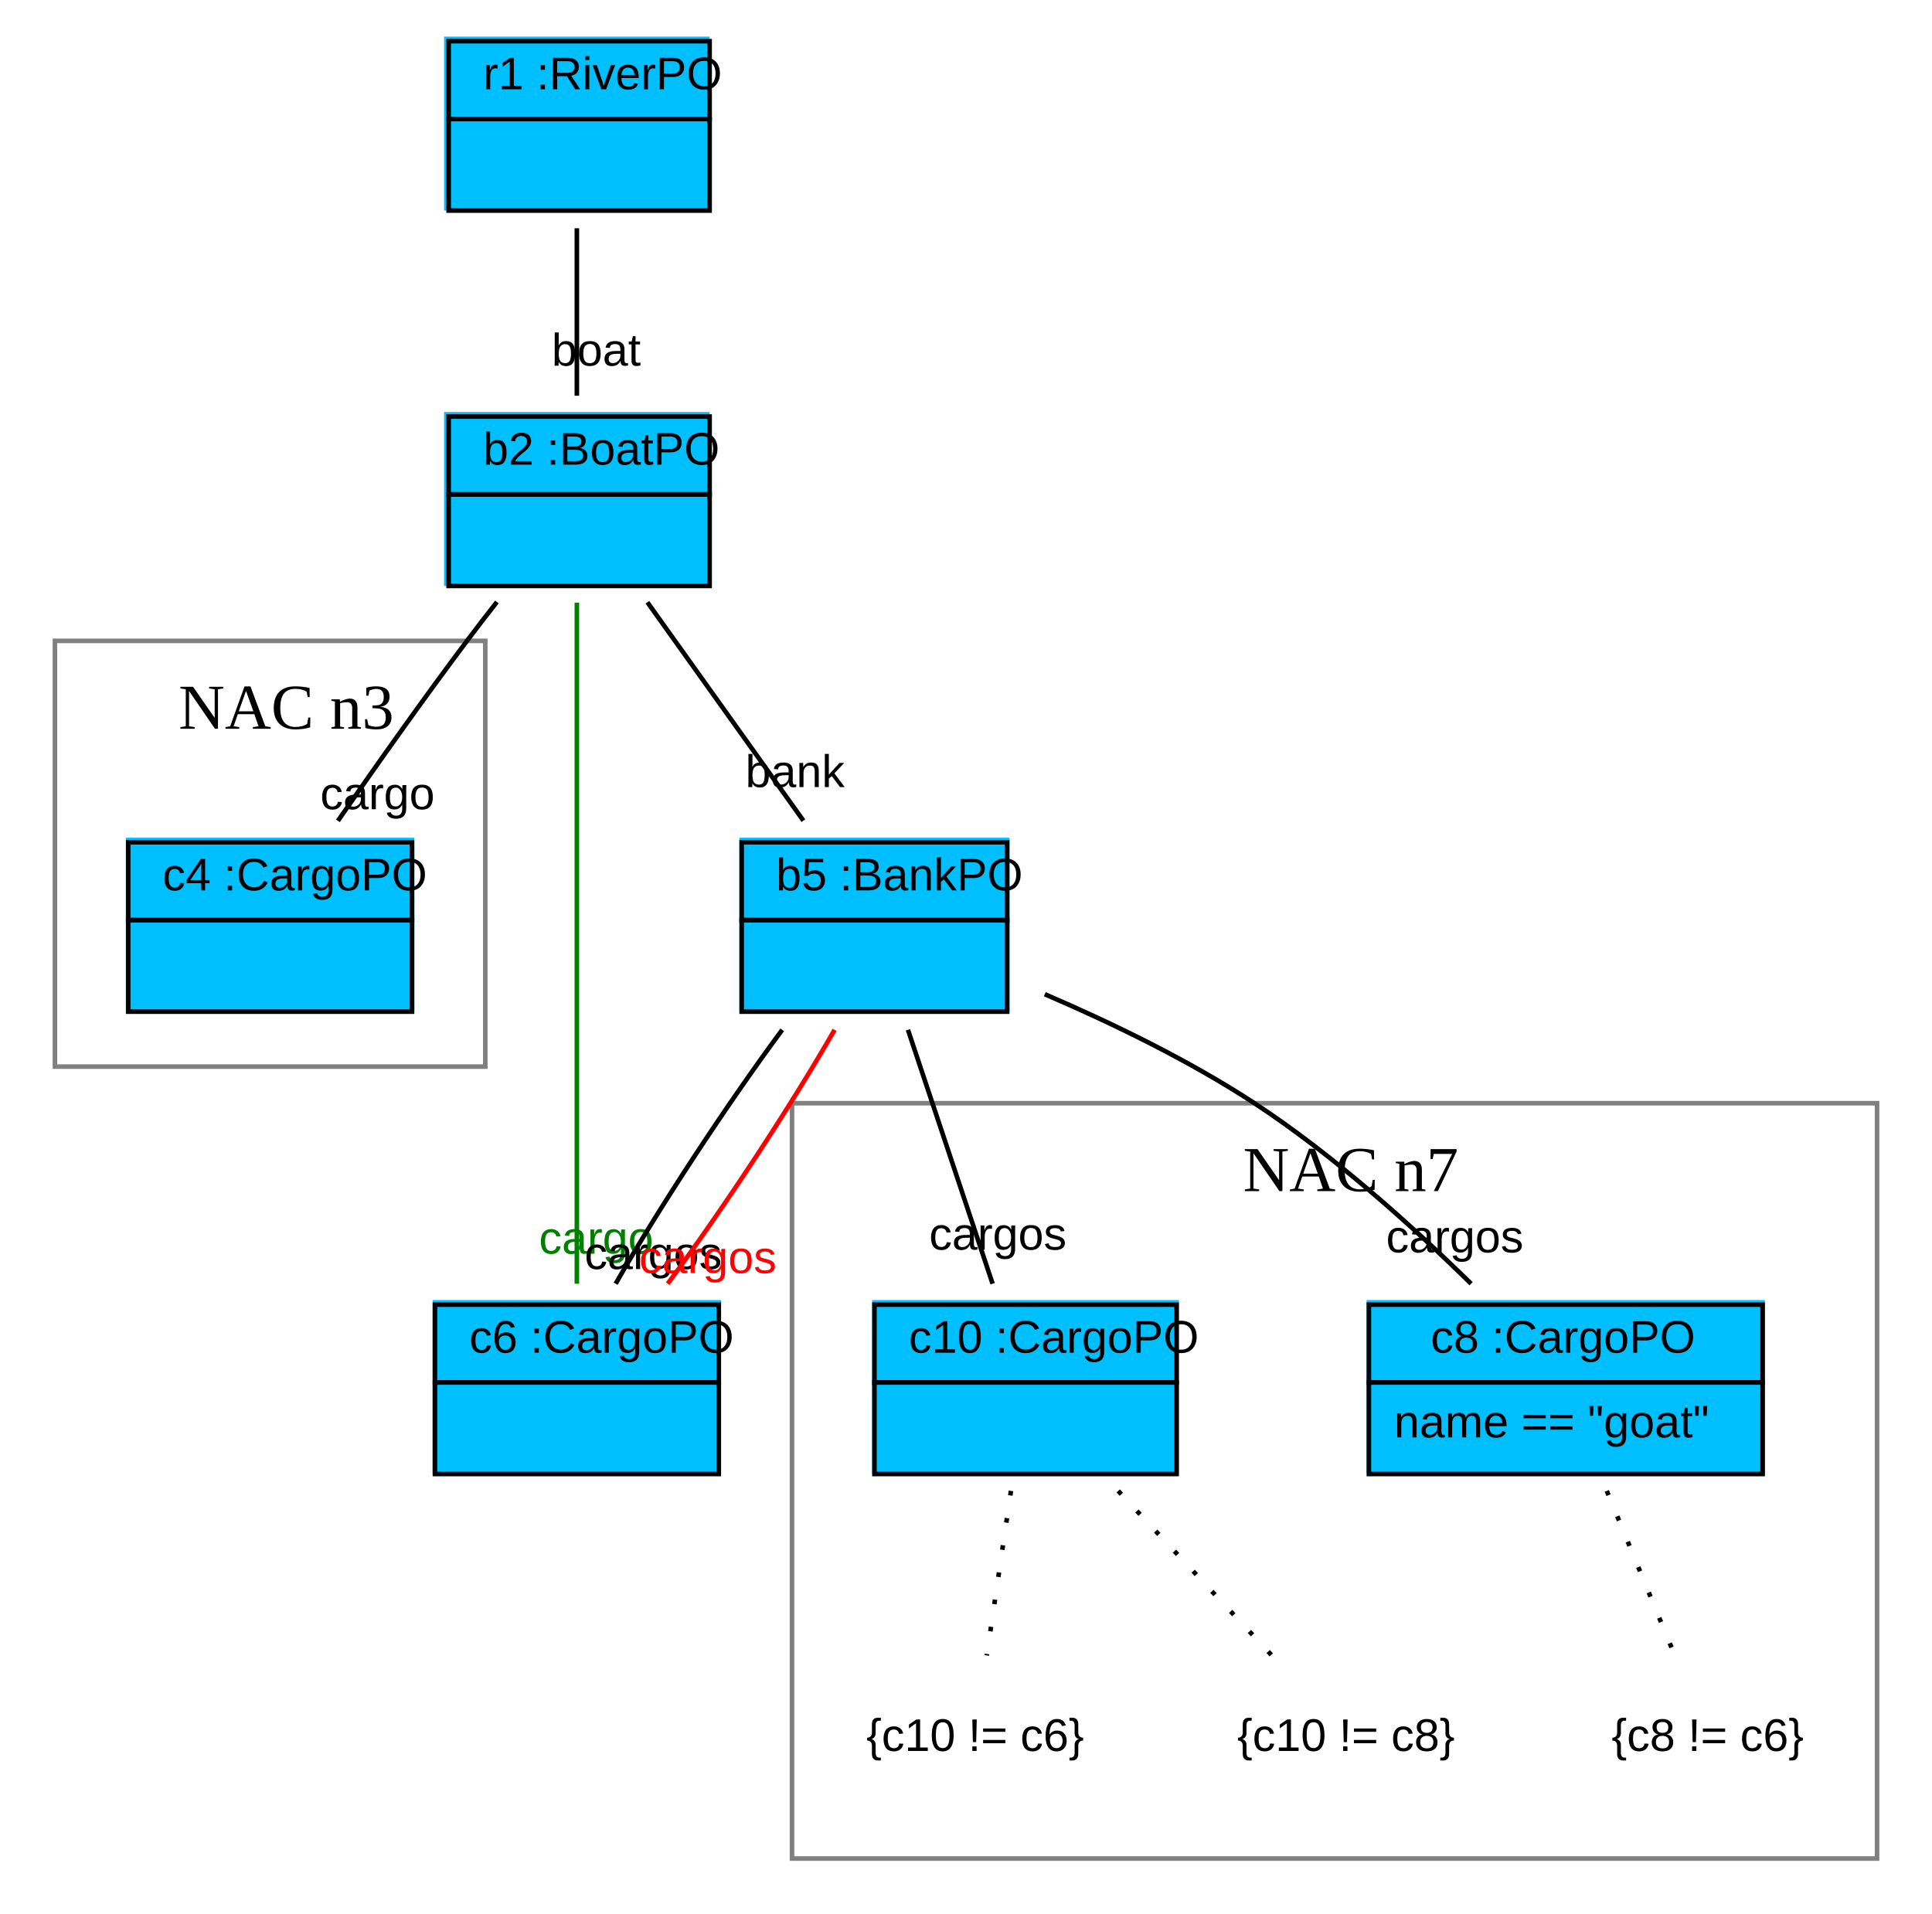
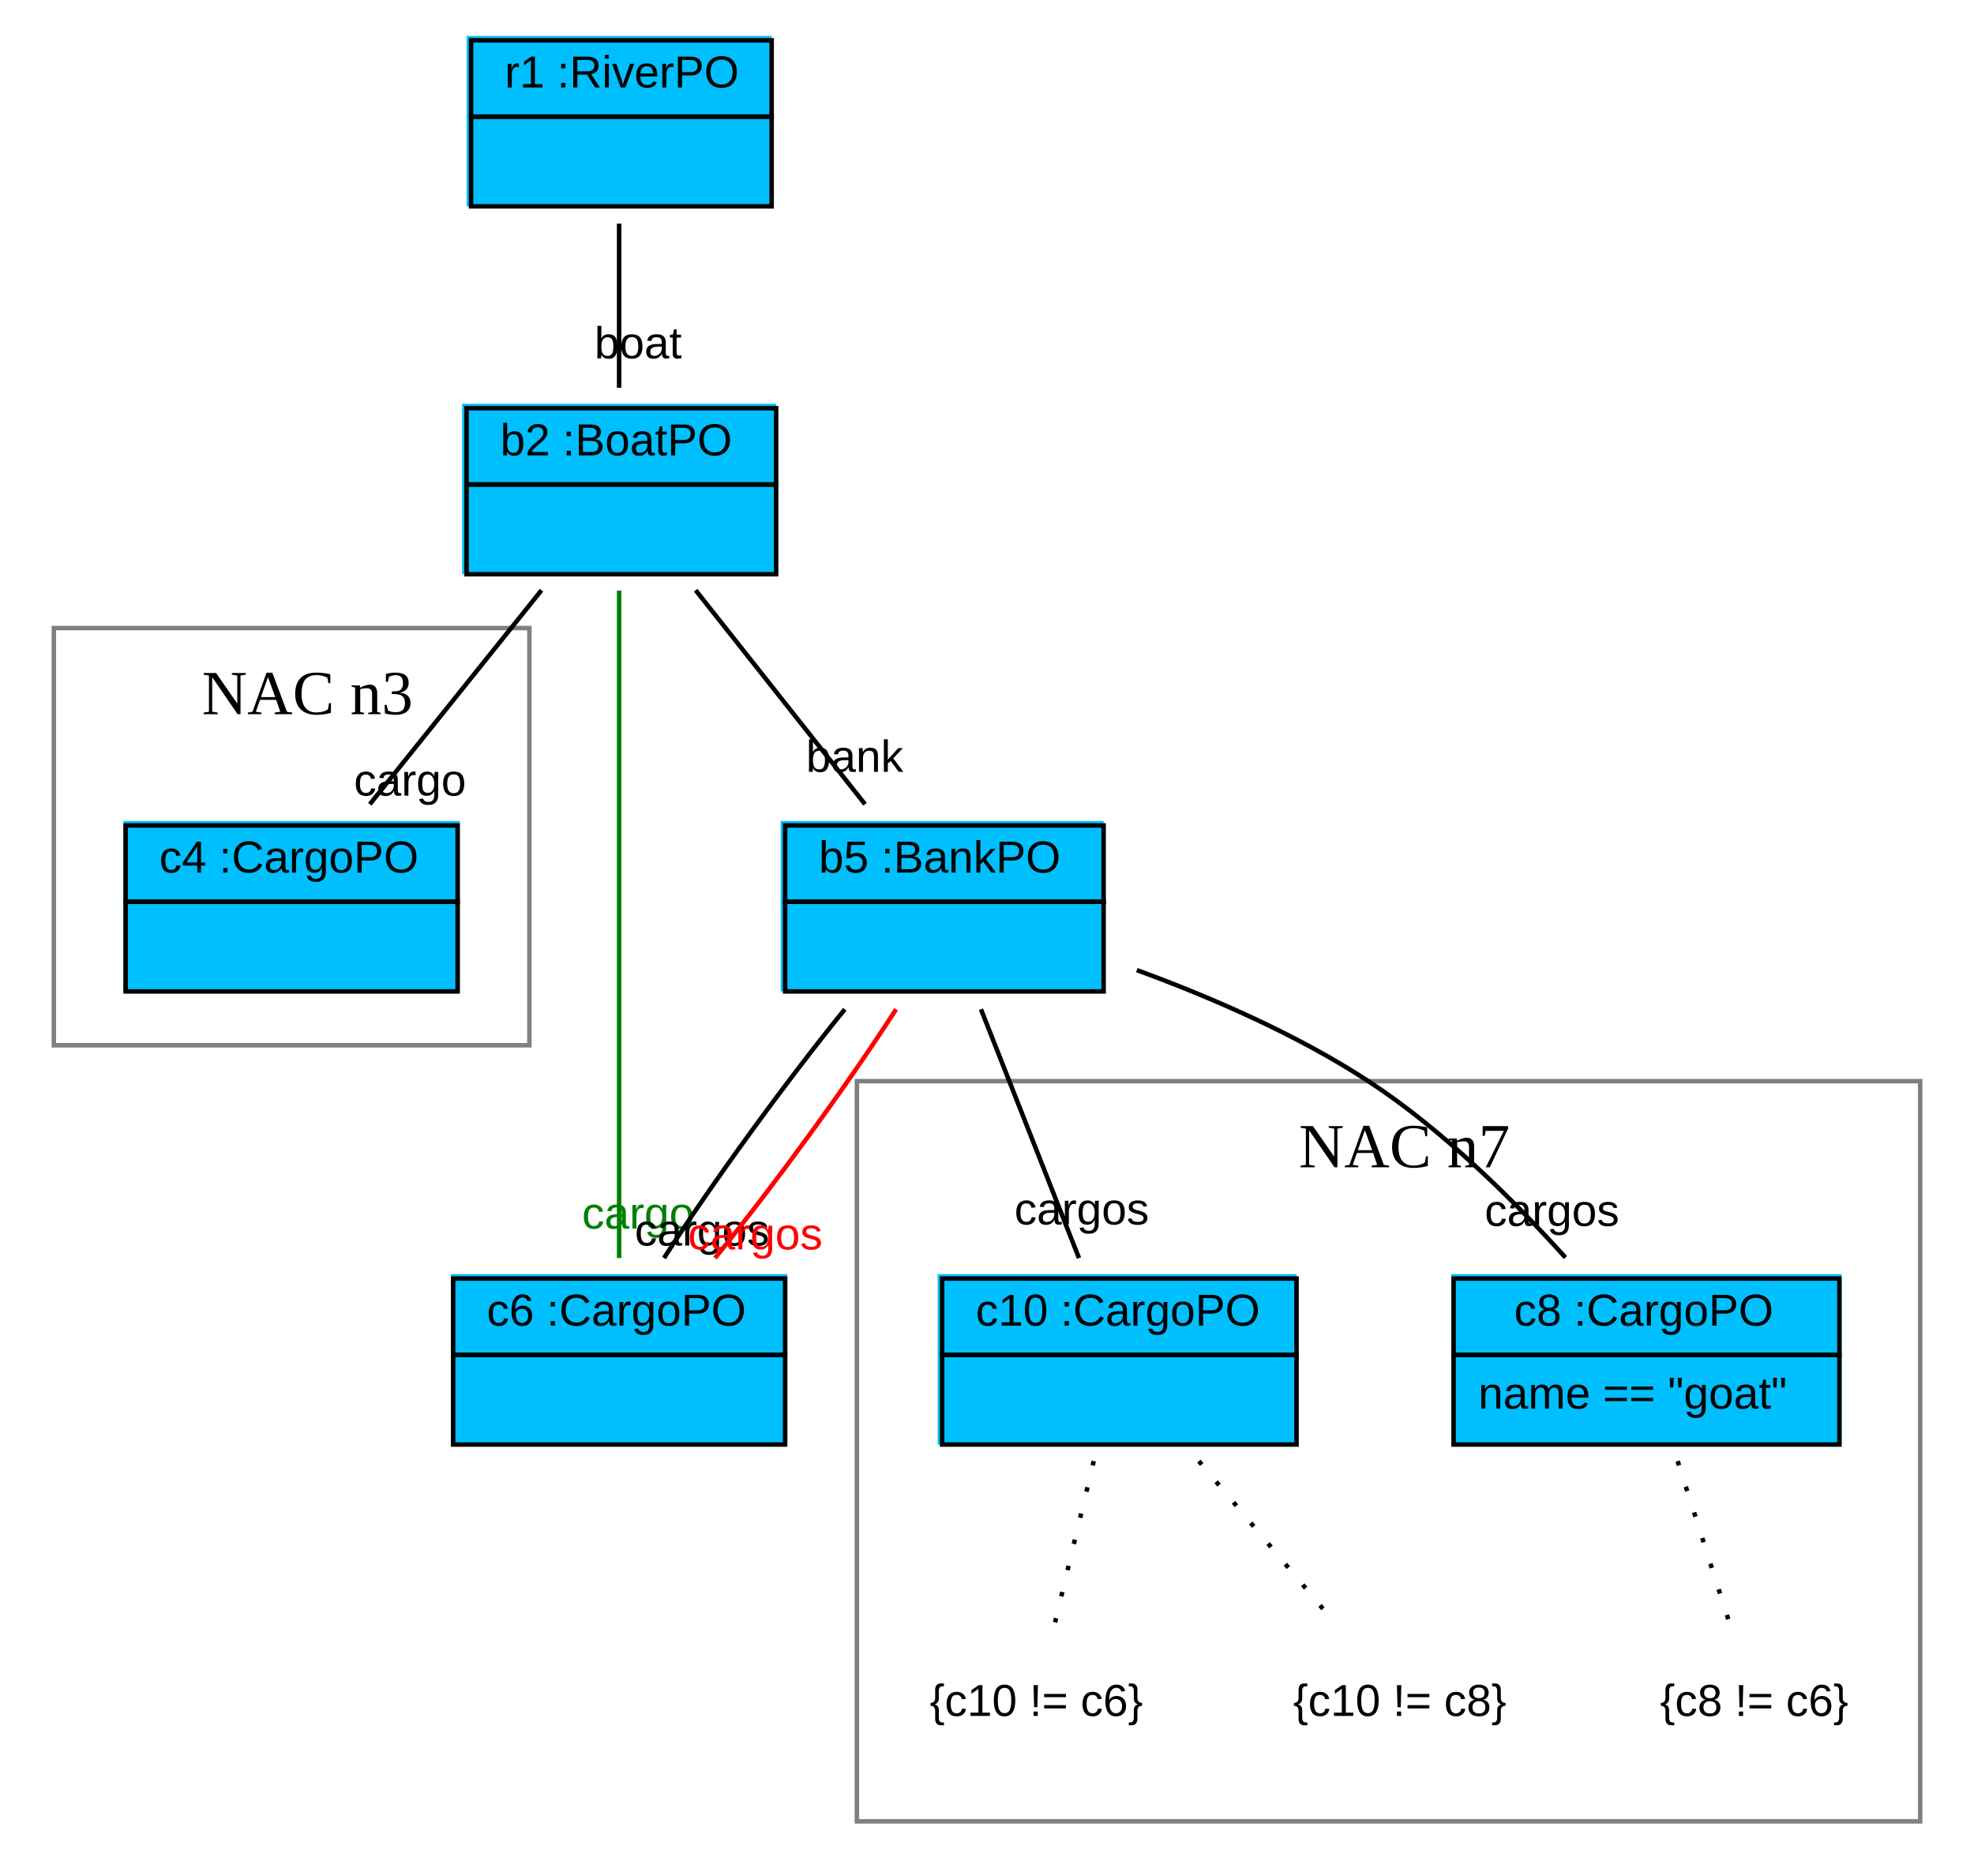
- <svg xmlns="http://www.w3.org/2000/svg" width="422pt" height="418pt" viewBox="0.00 0.00 422.00 418.00">
+ <svg xmlns="http://www.w3.org/2000/svg" width="440pt" height="418pt" viewBox="0.00 0.00 440.00 418.00">
  <g id="graph1" class="graph" transform="scale(1 1) rotate(0) translate(4 414)">
-     <polygon fill="white" stroke="white" points="-4,5 -4,-414 419,-414 419,5 -4,5" />
+     <polygon fill="white" stroke="white" points="-4,5 -4,-414 437,-414 437,5 -4,5" />
    <g id="graph2" class="cluster">
-       <polygon fill="none" stroke="grey" points="8,-181 8,-274 102,-274 102,-181 8,-181" />
-       <text text-anchor="start" x="35" y="-254.8" font-family="Times New Roman,serif" font-size="14.00">NAC n3</text>
+       <polygon fill="none" stroke="grey" points="8,-181 8,-274 114,-274 114,-181 8,-181" />
+       <text text-anchor="start" x="41" y="-254.8" font-family="Times New Roman,serif" font-size="14.00">NAC n3</text>
    </g>
    <g id="graph3" class="cluster">
-       <polygon fill="none" stroke="grey" points="169,-8 169,-173 406,-173 406,-8 169,-8" />
-       <text text-anchor="start" x="267.5" y="-153.8" font-family="Times New Roman,serif" font-size="14.00">NAC n7</text>
+       <polygon fill="none" stroke="grey" points="187,-8 187,-173 424,-173 424,-8 187,-8" />
+       <text text-anchor="start" x="285.5" y="-153.8" font-family="Times New Roman,serif" font-size="14.00">NAC n7</text>
    </g>
    <g id="node1" class="node">
-       <polygon fill="deepskyblue" stroke="deepskyblue" points="93.5,-368.5 93.5,-405.5 150.5,-405.5 150.5,-368.5 93.5,-368.5" />
-       <polygon fill="none" stroke="black" points="94,-388 94,-405 151,-405 151,-388 94,-388" />
-       <text text-anchor="start" x="97.5" y="-394.5" font-family="Arial" font-size="10.00"> </text>
-       <text text-anchor="start" x="101.5" y="-394.5" font-family="Arial" font-size="10.00"> r1 :RiverPO </text>
-       <polygon fill="none" stroke="black" points="94,-368 94,-388 151,-388 151,-368 94,-368" />
-       <text text-anchor="start" x="119" y="-376" font-family="Arial" font-size="10.00">  </text>
+       <polygon fill="deepskyblue" stroke="deepskyblue" points="100.5,-368.5 100.5,-405.5 167.5,-405.5 167.5,-368.5 100.5,-368.5" />
+       <polygon fill="none" stroke="black" points="101,-388 101,-405 168,-405 168,-388 101,-388" />
+       <text text-anchor="start" x="104.5" y="-394.5" font-family="Arial" font-size="10.00"> </text>
+       <text text-anchor="start" x="108.5" y="-394.5" font-family="Arial" font-size="10.00"> r1 :RiverPO </text>
+       <polygon fill="none" stroke="black" points="101,-368 101,-388 168,-388 168,-368 101,-368" />
+       <text text-anchor="start" x="131" y="-376" font-family="Arial" font-size="10.00">  </text>
    </g>
    <g id="node2" class="node">
-       <polygon fill="deepskyblue" stroke="deepskyblue" points="93.5,-286.5 93.5,-323.5 150.5,-323.5 150.5,-286.5 93.5,-286.5" />
-       <polygon fill="none" stroke="black" points="94,-306 94,-323 151,-323 151,-306 94,-306" />
-       <text text-anchor="start" x="97.5" y="-312.5" font-family="Arial" font-size="10.00"> </text>
-       <text text-anchor="start" x="101.5" y="-312.5" font-family="Arial" font-size="10.00"> b2 :BoatPO </text>
-       <polygon fill="none" stroke="black" points="94,-286 94,-306 151,-306 151,-286 94,-286" />
-       <text text-anchor="start" x="119" y="-294" font-family="Arial" font-size="10.00">  </text>
+       <polygon fill="deepskyblue" stroke="deepskyblue" points="99.5,-286.5 99.5,-323.5 168.5,-323.5 168.5,-286.5 99.5,-286.5" />
+       <polygon fill="none" stroke="black" points="100,-306 100,-323 169,-323 169,-306 100,-306" />
+       <text text-anchor="start" x="103.5" y="-312.5" font-family="Arial" font-size="10.00"> </text>
+       <text text-anchor="start" x="107.5" y="-312.5" font-family="Arial" font-size="10.00"> b2 :BoatPO </text>
+       <polygon fill="none" stroke="black" points="100,-286 100,-306 169,-306 169,-286 100,-286" />
+       <text text-anchor="start" x="131" y="-294" font-family="Arial" font-size="10.00">  </text>
    </g>
    <g id="edge10" class="edge">
-       <path fill="none" stroke="black" d="M122,-364.14C122,-352.759 122,-338.893 122,-327.557" />
-       <text text-anchor="middle" x="126.226" y="-334.12" font-family="Arial" font-size="10.00">boat</text>
+       <path fill="none" stroke="black" d="M134,-364.14C134,-352.759 134,-338.893 134,-327.557" />
+       <text text-anchor="middle" x="138.226" y="-334.12" font-family="Arial" font-size="10.00">boat</text>
    </g>
    <g id="node4" class="node">
-       <polygon fill="deepskyblue" stroke="deepskyblue" points="24,-193.5 24,-230.5 86,-230.5 86,-193.5 24,-193.5" />
-       <polygon fill="none" stroke="black" points="24,-213 24,-230 86,-230 86,-213 24,-213" />
+       <polygon fill="deepskyblue" stroke="deepskyblue" points="24,-193.5 24,-230.5 98,-230.5 98,-193.5 24,-193.5" />
+       <polygon fill="none" stroke="black" points="24,-213 24,-230 98,-230 98,-213 24,-213" />
      <text text-anchor="start" x="27.5" y="-219.5" font-family="Arial" font-size="10.00"> </text>
      <text text-anchor="start" x="31.5" y="-219.5" font-family="Arial" font-size="10.00"> c4 :CargoPO </text>
-       <polygon fill="none" stroke="black" points="24,-193 24,-213 86,-213 86,-193 24,-193" />
-       <text text-anchor="start" x="51.5" y="-201" font-family="Arial" font-size="10.00">  </text>
+       <polygon fill="none" stroke="black" points="24,-193 24,-213 98,-213 98,-193 24,-193" />
+       <text text-anchor="start" x="57.5" y="-201" font-family="Arial" font-size="10.00">  </text>
    </g>
    <g id="edge12" class="edge">
-       <path fill="none" stroke="black" d="M104.537,-282.493C102.311,-279.657 100.083,-276.773 98,-274 88.349,-261.155 77.959,-246.442 69.809,-234.684" />
-       <text text-anchor="middle" x="78.451" y="-237.216" font-family="Arial" font-size="10.00">cargo</text>
+       <path fill="none" stroke="black" d="M116.7,-282.434C105.148,-268.033 90.008,-249.16 78.429,-234.726" />
+       <text text-anchor="middle" x="87.397" y="-236.651" font-family="Arial" font-size="10.00">cargo</text>
    </g>
    <g id="node5" class="node">
-       <polygon fill="deepskyblue" stroke="deepskyblue" points="158,-193.5 158,-230.5 216,-230.5 216,-193.5 158,-193.5" />
-       <polygon fill="none" stroke="black" points="158,-213 158,-230 216,-230 216,-213 158,-213" />
-       <text text-anchor="start" x="161.5" y="-219.5" font-family="Arial" font-size="10.00"> </text>
-       <text text-anchor="start" x="165.5" y="-219.5" font-family="Arial" font-size="10.00"> b5 :BankPO </text>
-       <polygon fill="none" stroke="black" points="158,-193 158,-213 216,-213 216,-193 158,-193" />
-       <text text-anchor="start" x="183.5" y="-201" font-family="Arial" font-size="10.00">  </text>
+       <polygon fill="deepskyblue" stroke="deepskyblue" points="170.5,-193.5 170.5,-230.5 241.5,-230.5 241.5,-193.5 170.5,-193.5" />
+       <polygon fill="none" stroke="black" points="171,-213 171,-230 242,-230 242,-213 171,-213" />
+       <text text-anchor="start" x="174.5" y="-219.5" font-family="Arial" font-size="10.00"> </text>
+       <text text-anchor="start" x="178.5" y="-219.5" font-family="Arial" font-size="10.00"> b5 :BankPO </text>
+       <polygon fill="none" stroke="black" points="171,-193 171,-213 242,-213 242,-193 171,-193" />
+       <text text-anchor="start" x="203" y="-201" font-family="Arial" font-size="10.00">  </text>
    </g>
    <g id="edge14" class="edge">
-       <path fill="none" stroke="black" d="M137.404,-282.434C147.691,-268.033 161.171,-249.16 171.481,-234.726" />
-       <text text-anchor="middle" x="169.652" y="-242.058" font-family="Arial" font-size="10.00">bank</text>
+       <path fill="none" stroke="black" d="M151.063,-282.434C162.457,-268.033 177.39,-249.16 188.81,-234.726" />
+       <text text-anchor="middle" x="186.501" y="-241.956" font-family="Arial" font-size="10.00">bank</text>
    </g>
    <g id="node6" class="node">
-       <polygon fill="deepskyblue" stroke="deepskyblue" points="91,-92.5 91,-129.5 153,-129.5 153,-92.5 91,-92.5" />
-       <polygon fill="none" stroke="black" points="91,-112 91,-129 153,-129 153,-112 91,-112" />
-       <text text-anchor="start" x="94.5" y="-118.5" font-family="Arial" font-size="10.00"> </text>
-       <text text-anchor="start" x="98.5" y="-118.5" font-family="Arial" font-size="10.00"> c6 :CargoPO </text>
-       <polygon fill="none" stroke="black" points="91,-92 91,-112 153,-112 153,-92 91,-92" />
-       <text text-anchor="start" x="118.5" y="-100" font-family="Arial" font-size="10.00">  </text>
+       <polygon fill="deepskyblue" stroke="deepskyblue" points="97,-92.5 97,-129.5 171,-129.5 171,-92.5 97,-92.5" />
+       <polygon fill="none" stroke="black" points="97,-112 97,-129 171,-129 171,-112 97,-112" />
+       <text text-anchor="start" x="100.5" y="-118.5" font-family="Arial" font-size="10.00"> </text>
+       <text text-anchor="start" x="104.5" y="-118.5" font-family="Arial" font-size="10.00"> c6 :CargoPO </text>
+       <polygon fill="none" stroke="black" points="97,-92 97,-112 171,-112 171,-92 97,-92" />
+       <text text-anchor="start" x="130.5" y="-100" font-family="Arial" font-size="10.00">  </text>
    </g>
    <g id="edge24" class="edge">
-       <path fill="none" stroke="green" d="M122,-282.348C122,-245.375 122,-170.491 122,-133.572" />
-       <text text-anchor="middle" x="126.226" y="-140.136" font-family="Arial" font-size="10.00" fill="green">cargo</text>
+       <path fill="none" stroke="green" d="M134,-282.348C134,-245.375 134,-170.491 134,-133.572" />
+       <text text-anchor="middle" x="138.226" y="-140.136" font-family="Arial" font-size="10.00" fill="green">cargo</text>
    </g>
    <g id="edge16" class="edge">
-       <path fill="none" stroke="black" d="M166.854,-189.029C154.623,-172.509 139.85,-149.991 130.476,-133.569" />
-       <text text-anchor="middle" x="138.687" y="-136.777" font-family="Arial" font-size="10.00">cargos</text>
+       <path fill="none" stroke="black" d="M184.301,-189.029C170.902,-172.509 154.536,-149.991 144.001,-133.569" />
+       <text text-anchor="middle" x="152.493" y="-136.349" font-family="Arial" font-size="10.00">cargos</text>
    </g>
    <g id="edge22" class="edge">
-       <path fill="none" stroke="red" d="M178.294,-189.029C168.833,-172.509 154.037,-149.991 141.848,-133.569" />
-       <text text-anchor="middle" x="150.608" y="-135.891" font-family="Arial" font-size="10.00" fill="red">cargos</text>
+       <path fill="none" stroke="red" d="M195.741,-189.029C185.111,-172.509 168.723,-149.991 155.373,-133.569" />
+       <text text-anchor="middle" x="164.34" y="-135.496" font-family="Arial" font-size="10.00" fill="red">cargos</text>
    </g>
    <g id="node8" class="node">
-       <polygon fill="deepskyblue" stroke="deepskyblue" points="295,-92.5 295,-129.5 381,-129.5 381,-92.5 295,-92.5" />
-       <polygon fill="none" stroke="black" points="295,-112 295,-129 381,-129 381,-112 295,-112" />
-       <text text-anchor="start" x="304.5" y="-118.5" font-family="Arial" font-size="10.00"> </text>
-       <text text-anchor="start" x="308.5" y="-118.5" font-family="Arial" font-size="10.00"> c8 :CargoPO </text>
-       <polygon fill="none" stroke="black" points="295,-92 295,-112 381,-112 381,-92 295,-92" />
-       <text text-anchor="start" x="300.5" y="-100" font-family="Arial" font-size="10.00"> name == "goat" </text>
+       <polygon fill="deepskyblue" stroke="deepskyblue" points="320,-92.5 320,-129.5 406,-129.5 406,-92.5 320,-92.5" />
+       <polygon fill="none" stroke="black" points="320,-112 320,-129 406,-129 406,-112 320,-112" />
+       <text text-anchor="start" x="329.5" y="-118.5" font-family="Arial" font-size="10.00"> </text>
+       <text text-anchor="start" x="333.5" y="-118.5" font-family="Arial" font-size="10.00"> c8 :CargoPO </text>
+       <polygon fill="none" stroke="black" points="320,-92 320,-112 406,-112 406,-92 320,-92" />
+       <text text-anchor="start" x="325.5" y="-100" font-family="Arial" font-size="10.00"> name == "goat" </text>
    </g>
    <g id="edge18" class="edge">
-       <path fill="none" stroke="black" d="M224.209,-196.814C238.992,-190.461 255.818,-182.297 270,-173 287.243,-161.697 304.509,-146.143 317.328,-133.57" />
-       <text text-anchor="middle" x="313.763" y="-140.414" font-family="Arial" font-size="10.00">cargos</text>
+       <path fill="none" stroke="black" d="M249.392,-197.76C266.242,-191.587 285.238,-183.301 301,-173 317.558,-162.178 333.405,-146.458 344.933,-133.687" />
+       <text text-anchor="middle" x="341.926" y="-140.725" font-family="Arial" font-size="10.00">cargos</text>
    </g>
    <g id="node10" class="node">
-       <polygon fill="deepskyblue" stroke="deepskyblue" points="187,-92.5 187,-129.5 253,-129.5 253,-92.5 187,-92.5" />
-       <polygon fill="none" stroke="black" points="187,-112 187,-129 253,-129 253,-112 187,-112" />
-       <text text-anchor="start" x="190.5" y="-118.5" font-family="Arial" font-size="10.00"> </text>
-       <text text-anchor="start" x="194.5" y="-118.5" font-family="Arial" font-size="10.00"> c10 :CargoPO </text>
-       <polygon fill="none" stroke="black" points="187,-92 187,-112 253,-112 253,-92 187,-92" />
-       <text text-anchor="start" x="216.5" y="-100" font-family="Arial" font-size="10.00">  </text>
+       <polygon fill="deepskyblue" stroke="deepskyblue" points="205.5,-92.5 205.5,-129.5 284.5,-129.5 284.5,-92.5 205.5,-92.5" />
+       <polygon fill="none" stroke="black" points="206,-112 206,-129 285,-129 285,-112 206,-112" />
+       <text text-anchor="start" x="209.5" y="-118.5" font-family="Arial" font-size="10.00"> </text>
+       <text text-anchor="start" x="213.5" y="-118.5" font-family="Arial" font-size="10.00"> c10 :CargoPO </text>
+       <polygon fill="none" stroke="black" points="206,-92 206,-112 285,-112 285,-92 206,-92" />
+       <text text-anchor="start" x="242" y="-100" font-family="Arial" font-size="10.00">  </text>
    </g>
    <g id="edge20" class="edge">
-       <path fill="none" stroke="black" d="M194.324,-189.029C199.83,-172.509 207.336,-149.991 212.81,-133.569" />
-       <text text-anchor="middle" x="213.954" y="-141.004" font-family="Arial" font-size="10.00">cargos</text>
+       <path fill="none" stroke="black" d="M214.655,-189.029C221.163,-172.509 230.034,-149.991 236.503,-133.569" />
+       <text text-anchor="middle" x="237.113" y="-141.051" font-family="Arial" font-size="10.00">cargos</text>
    </g>
    <g id="node9" class="node">
-       <text text-anchor="middle" x="369" y="-31.5" font-family="Arial" font-size="10.00">{c8 != c6}</text>
+       <text text-anchor="middle" x="387" y="-31.5" font-family="Arial" font-size="10.00">{c8 != c6}</text>
    </g>
    <g id="edge4" class="edge">
-       <path fill="none" stroke="black" stroke-dasharray="1,5" d="M346.966,-88.307C351.687,-76.886 357.398,-63.07 361.822,-52.365" />
+       <path fill="none" stroke="black" stroke-dasharray="1,5" d="M369.942,-88.307C373.597,-76.886 378.018,-63.07 381.443,-52.365" />
    </g>
    <g id="node11" class="node">
-       <text text-anchor="middle" x="209" y="-31.5" font-family="Arial" font-size="10.00">{c10 != c6}</text>
+       <text text-anchor="middle" x="227" y="-31.5" font-family="Arial" font-size="10.00">{c10 != c6}</text>
    </g>
    <g id="edge6" class="edge">
-       <path fill="none" stroke="black" stroke-dasharray="1,5" d="M216.818,-88.307C215.143,-76.886 213.117,-63.07 211.547,-52.365" />
+       <path fill="none" stroke="black" stroke-dasharray="1,5" d="M239.794,-88.307C237.053,-76.886 233.737,-63.07 231.168,-52.365" />
    </g>
    <g id="node12" class="node">
-       <text text-anchor="middle" x="290" y="-31.5" font-family="Arial" font-size="10.00">{c10 != c8}</text>
+       <text text-anchor="middle" x="308" y="-31.5" font-family="Arial" font-size="10.00">{c10 != c8}</text>
    </g>
    <g id="edge8" class="edge">
-       <path fill="none" stroke="black" stroke-dasharray="1,5" d="M240.247,-88.307C250.907,-76.886 263.801,-63.07 273.792,-52.365" />
+       <path fill="none" stroke="black" stroke-dasharray="1,5" d="M263.222,-88.307C272.816,-76.886 284.421,-63.07 293.413,-52.365" />
    </g>
  </g>
</svg>
